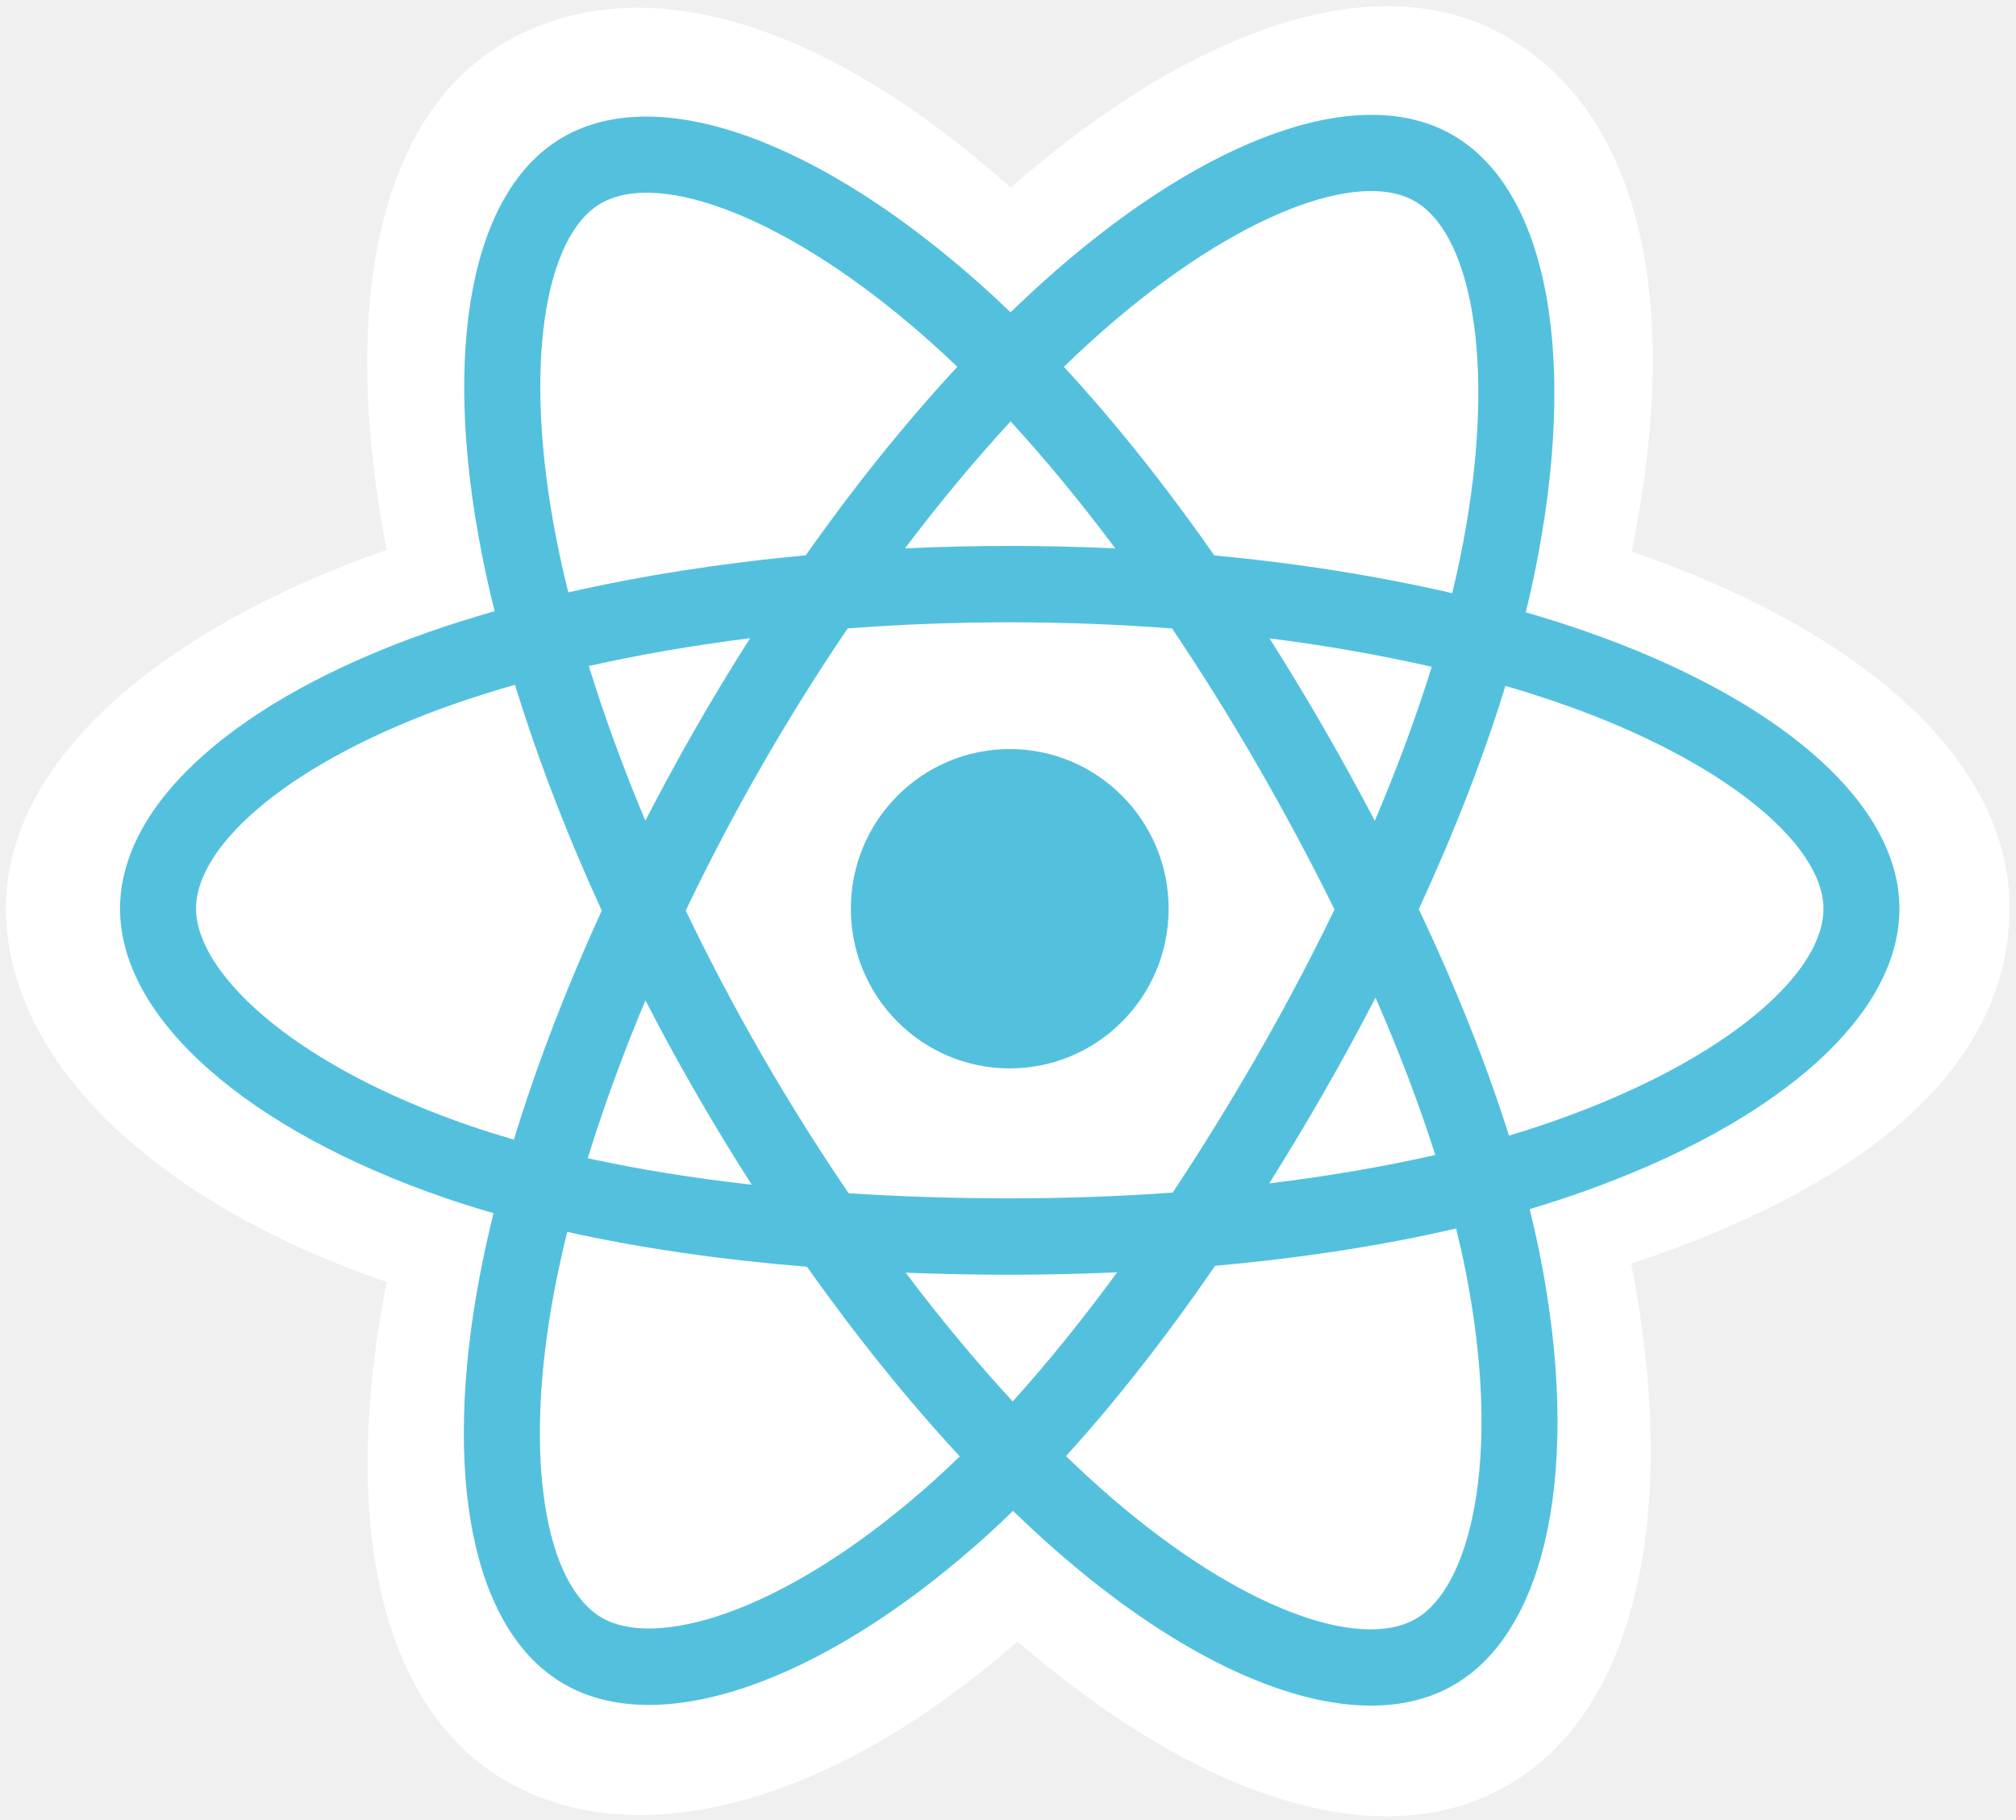
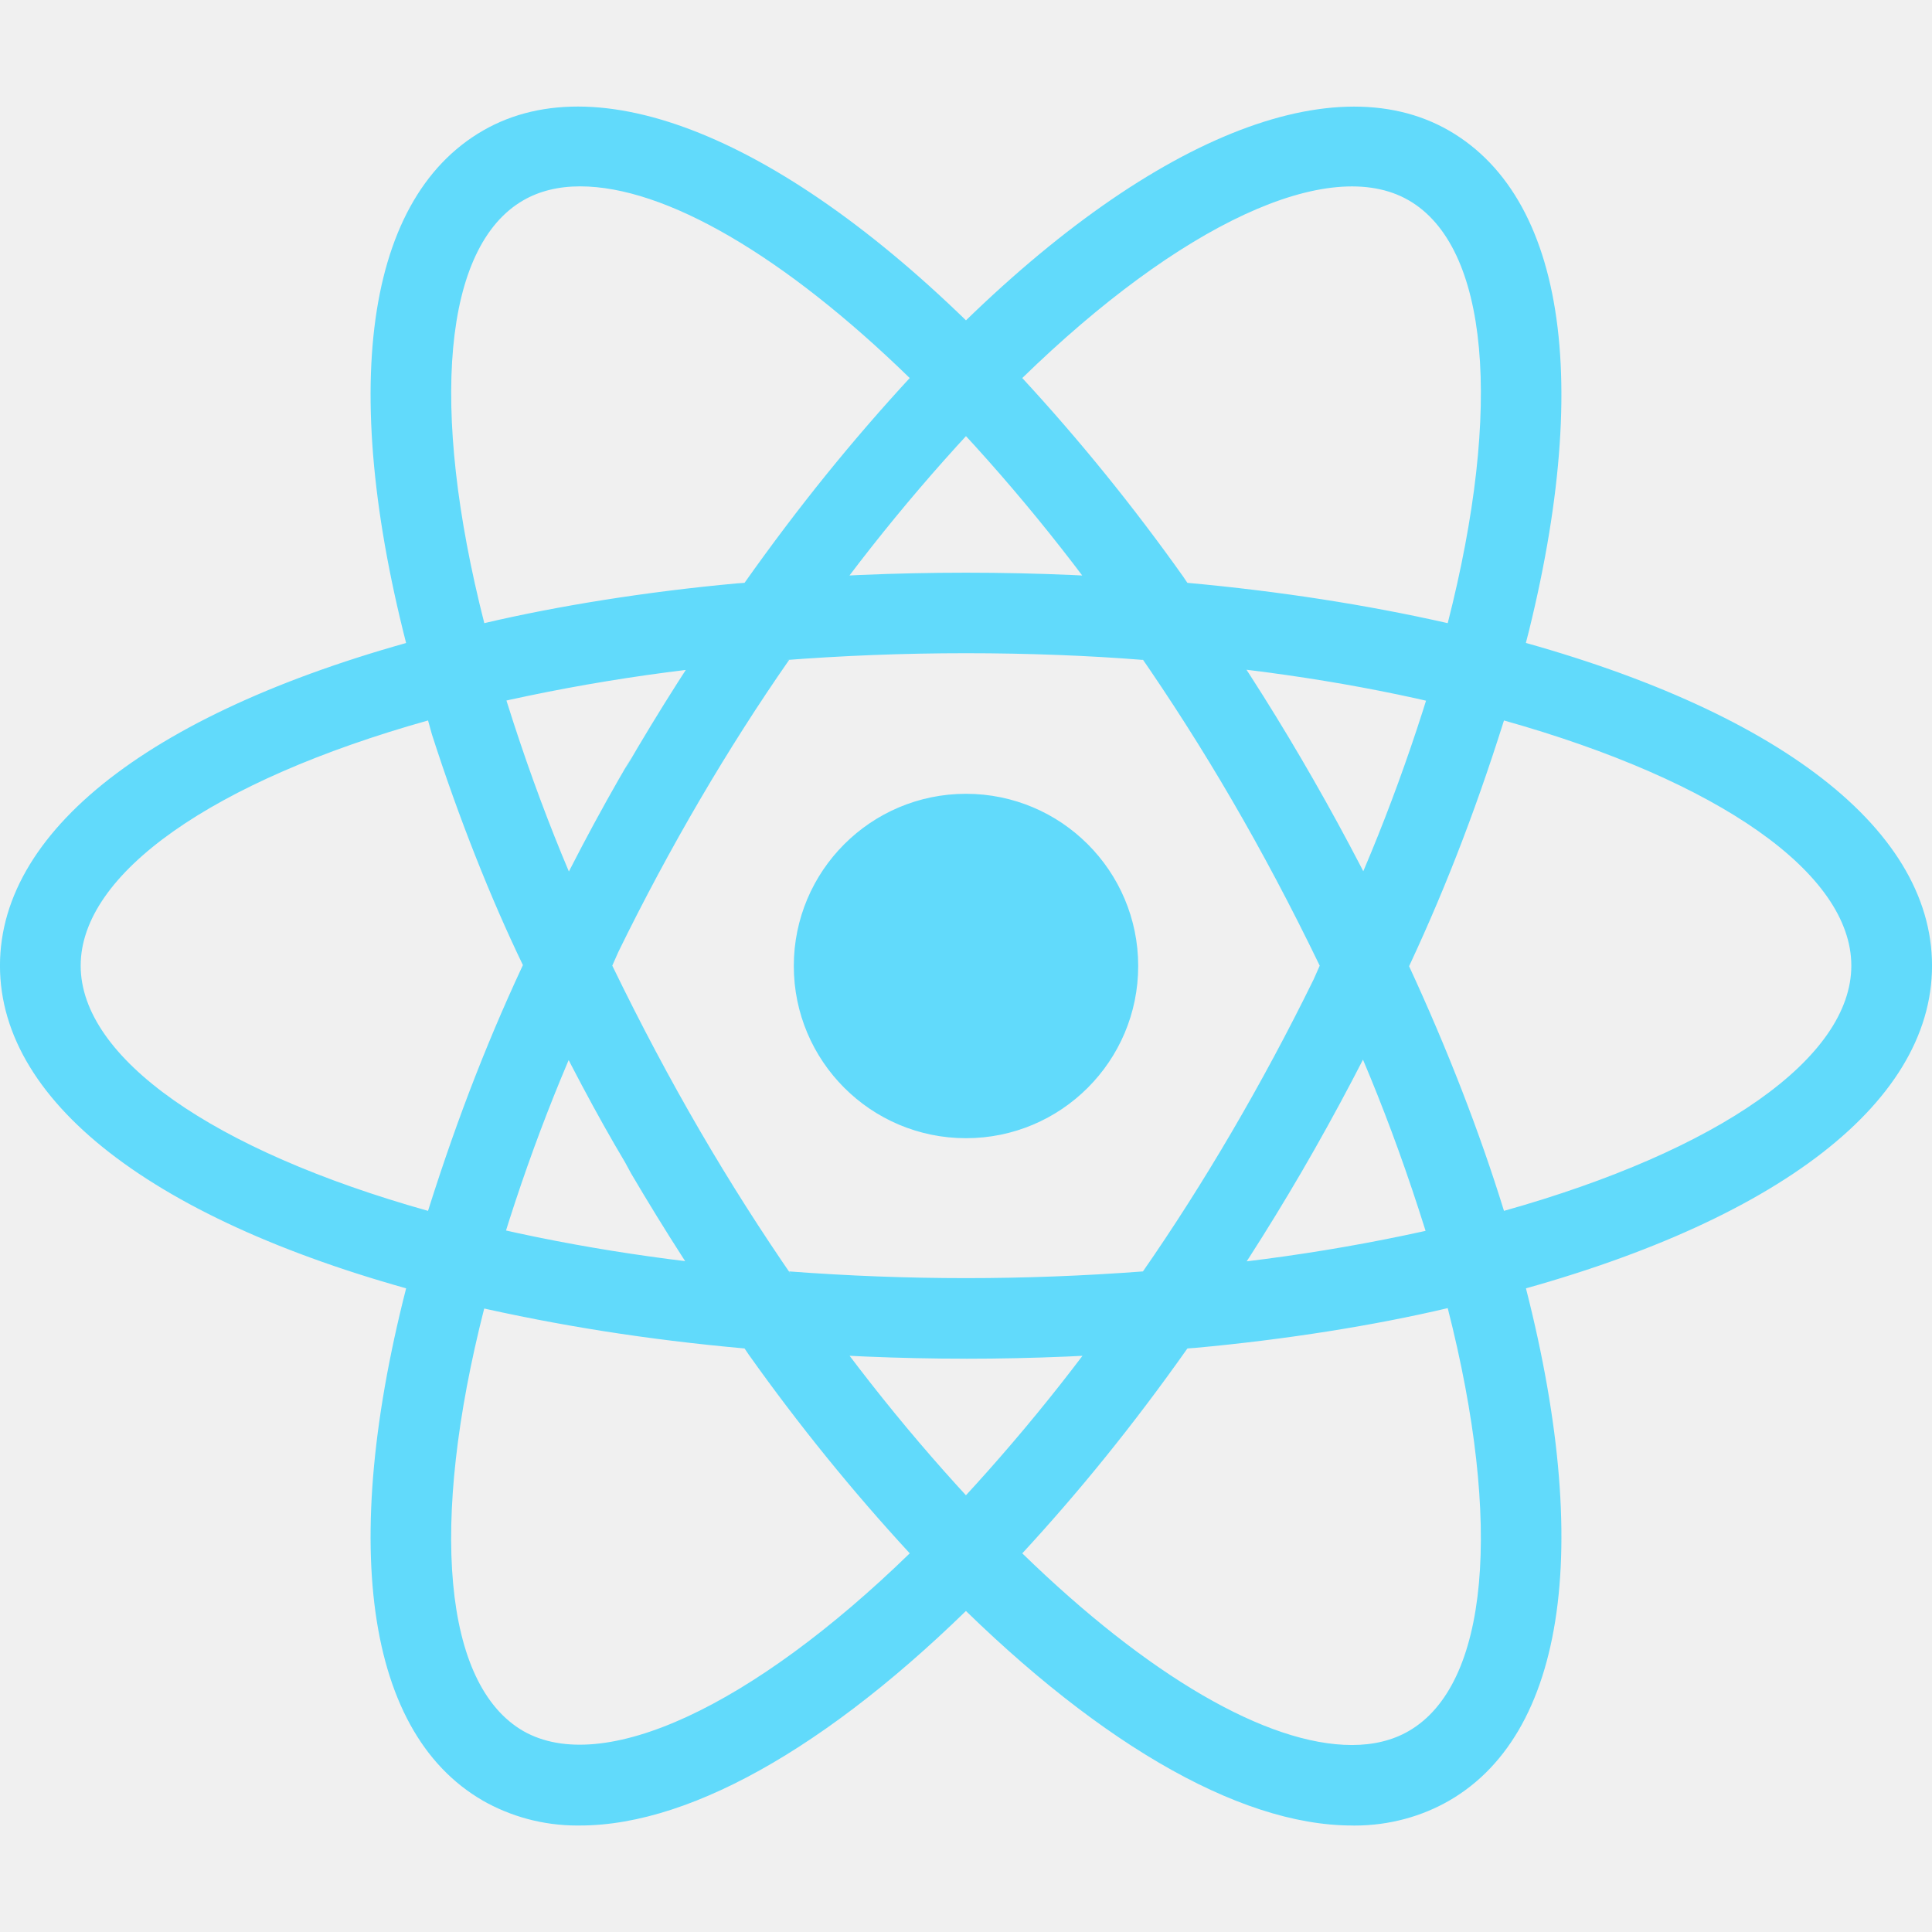
- <svg xmlns="http://www.w3.org/2000/svg" width="72" height="65" viewBox="0 0 72 65" fill="none">
-   <path d="M0.212 32.429C0.212 37.86 5.489 42.929 13.809 45.786C12.147 54.19 13.511 60.964 18.065 63.603C22.747 66.316 29.721 64.438 36.341 58.624C42.794 64.204 49.315 66.4 53.866 63.752C58.543 61.032 59.965 53.799 58.258 45.132C66.923 42.254 71.77 37.931 71.77 32.429C71.77 27.125 66.484 22.536 58.276 19.697C60.114 10.673 58.557 4.063 53.814 1.315C49.241 -1.335 42.644 0.975 36.096 6.7C29.285 0.623 22.752 -1.233 18.014 1.524C13.445 4.181 12.142 11.078 13.809 19.638C5.77 22.454 0.212 27.146 0.212 32.429Z" fill="white" />
-   <path d="M56.538 22.517C55.879 22.288 55.196 22.073 54.492 21.869C54.608 21.395 54.714 20.927 54.808 20.467C56.357 12.913 55.344 6.828 51.887 4.825C48.572 2.904 43.15 4.907 37.674 9.695C37.148 10.156 36.619 10.643 36.092 11.154C35.74 10.816 35.389 10.489 35.039 10.177C29.3 5.057 23.547 2.899 20.093 4.908C16.781 6.835 15.8 12.556 17.194 19.714C17.329 20.405 17.486 21.111 17.664 21.829C16.85 22.062 16.064 22.309 15.312 22.573C8.584 24.93 4.287 28.624 4.287 32.455C4.287 36.413 8.9 40.382 15.908 42.789C16.461 42.979 17.035 43.159 17.626 43.329C17.434 44.106 17.267 44.867 17.127 45.609C15.798 52.643 16.836 58.228 20.139 60.143C23.551 62.12 29.277 60.087 34.853 55.19C35.294 54.803 35.736 54.392 36.179 53.962C36.754 54.518 37.327 55.044 37.897 55.537C43.298 60.207 48.633 62.093 51.933 60.173C55.342 58.19 56.449 52.19 55.011 44.89C54.901 44.333 54.773 43.763 54.63 43.183C55.032 43.064 55.427 42.941 55.812 42.812C63.097 40.387 67.837 36.466 67.837 32.455C67.837 28.61 63.402 24.891 56.538 22.517Z" fill="#53C1DE" />
-   <path d="M54.958 40.223C54.611 40.339 54.254 40.45 53.891 40.559C53.086 38 52.001 35.279 50.672 32.469C51.94 29.725 52.984 27.039 53.765 24.497C54.416 24.686 55.047 24.886 55.654 25.096C61.535 27.13 65.123 30.138 65.123 32.455C65.123 34.924 61.248 38.129 54.958 40.223ZM52.348 45.42C52.984 48.648 53.075 51.566 52.653 53.848C52.275 55.898 51.514 57.265 50.573 57.812C48.57 58.977 44.287 57.463 39.668 53.469C39.139 53.011 38.605 52.522 38.07 52.005C39.861 50.037 41.65 47.749 43.397 45.208C46.469 44.934 49.372 44.487 52.004 43.875C52.133 44.401 52.249 44.916 52.348 45.42ZM25.953 57.611C23.996 58.305 22.438 58.325 21.496 57.779C19.491 56.617 18.658 52.133 19.794 46.117C19.925 45.428 20.08 44.721 20.258 43.997C22.861 44.576 25.743 44.992 28.822 45.243C30.581 47.729 32.422 50.014 34.278 52.015C33.872 52.409 33.468 52.783 33.067 53.136C30.601 55.301 28.13 56.838 25.953 57.611ZM16.786 40.208C13.687 39.144 11.128 37.76 9.374 36.251C7.798 34.895 7.002 33.548 7.002 32.455C7.002 30.13 10.452 27.164 16.206 25.148C16.904 24.904 17.635 24.673 18.393 24.457C19.189 27.056 20.232 29.774 21.491 32.522C20.215 35.311 19.157 38.072 18.354 40.701C17.814 40.545 17.29 40.381 16.786 40.208ZM19.859 19.19C18.664 13.057 19.457 8.43 21.453 7.269C23.58 6.032 28.281 7.796 33.236 12.217C33.553 12.499 33.871 12.795 34.19 13.101C32.343 15.093 30.519 17.361 28.776 19.833C25.787 20.111 22.926 20.558 20.296 21.157C20.13 20.489 19.984 19.832 19.859 19.19ZM47.271 25.992C46.642 24.9 45.997 23.835 45.339 22.798C47.367 23.056 49.309 23.398 51.134 23.816C50.586 25.58 49.903 27.424 49.1 29.315C48.523 28.215 47.913 27.106 47.271 25.992ZM36.093 15.051C37.345 16.414 38.599 17.936 39.832 19.587C38.589 19.528 37.331 19.498 36.062 19.498C34.806 19.498 33.556 19.528 32.321 19.585C33.556 17.95 34.821 16.43 36.093 15.051ZM24.842 26.011C24.214 27.105 23.616 28.208 23.048 29.312C22.258 27.428 21.581 25.576 21.029 23.787C22.842 23.379 24.776 23.046 26.79 22.793C26.123 23.839 25.472 24.913 24.842 26.01V26.011ZM26.848 42.312C24.767 42.079 22.804 41.763 20.991 41.366C21.553 39.545 22.244 37.653 23.051 35.728C23.62 36.833 24.221 37.936 24.853 39.033H24.853C25.497 40.15 26.164 41.245 26.848 42.312ZM36.168 50.052C34.881 48.657 33.597 47.114 32.344 45.454C33.561 45.502 34.801 45.527 36.062 45.527C37.358 45.527 38.638 45.498 39.898 45.441C38.661 47.131 37.411 48.676 36.168 50.052ZM49.126 35.63C49.975 37.576 50.691 39.458 51.26 41.248C49.417 41.67 47.428 42.01 45.331 42.263C45.991 41.213 46.642 40.129 47.282 39.014C47.93 37.886 48.544 36.756 49.126 35.63ZM44.931 37.651C43.937 39.382 42.917 41.034 41.882 42.594C39.996 42.729 38.048 42.799 36.062 42.799C34.085 42.799 32.161 42.737 30.308 42.616C29.231 41.036 28.189 39.379 27.202 37.666H27.202C26.218 35.957 25.312 34.234 24.491 32.521C25.312 30.803 26.215 29.078 27.194 27.373L27.194 27.373C28.175 25.663 29.208 24.014 30.275 22.444C32.165 22.3 34.103 22.226 36.062 22.226H36.062C38.03 22.226 39.97 22.301 41.86 22.446C42.91 24.005 43.936 25.648 44.922 27.358C45.918 29.088 46.834 30.802 47.661 32.482C46.836 34.191 45.923 35.922 44.931 37.651ZM50.531 7.188C52.659 8.421 53.487 13.395 52.15 19.916C52.064 20.332 51.968 20.756 51.864 21.186C49.227 20.574 46.364 20.119 43.367 19.837C41.621 17.338 39.811 15.067 37.995 13.1C38.483 12.628 38.971 12.178 39.456 11.753C44.148 7.65 48.533 6.03 50.531 7.188Z" fill="white" />
-   <path d="M36.062 26.753C39.196 26.753 41.737 29.306 41.737 32.455C41.737 35.605 39.196 38.158 36.062 38.158C32.928 38.158 30.387 35.605 30.387 32.455C30.387 29.306 32.928 26.753 36.062 26.753Z" fill="#53C1DE" />
+ <svg xmlns="http://www.w3.org/2000/svg" version="1.1" width="70" height="70" viewBox="0 0 70 70">
+   <path fill="#61dafb" d="M35 28.761c-3.446 0-6.239 2.793-6.239 6.239s2.793 6.239 6.239 6.239v0c3.446 0 6.239-2.793 6.239-6.239s-2.793-6.239-6.239-6.239v0zM17.523 47.41l-1.377-0.35c-10.261-2.593-16.147-6.994-16.147-12.072s5.886-9.479 16.147-12.072l1.377-0.347 0.388 1.365c1.191 4.070 2.543 7.531 4.154 10.843l-0.179-0.407 0.295 0.621-0.295 0.621c-1.436 2.908-2.788 6.37-3.853 9.955l-0.123 0.481zM15.508 26.104c-7.799 2.19-12.585 5.542-12.585 8.884 0 3.34 4.786 6.691 12.585 8.884 1.119-3.543 2.288-6.485 3.636-9.326l-0.188 0.442c-1.162-2.402-2.331-5.344-3.305-8.373l-0.142-0.511zM52.477 47.41l-0.388-1.368c-1.189-4.066-2.542-7.526-4.156-10.837l0.178 0.404-0.295-0.621 0.295-0.621c1.435-2.907 2.788-6.368 3.855-9.952l0.123-0.483 0.388-1.365 1.38 0.347c10.258 2.593 16.144 6.994 16.144 12.075s-5.886 9.479-16.144 12.072zM51.045 34.988c1.4 3.030 2.558 6.008 3.447 8.884 7.802-2.193 12.585-5.545 12.585-8.884 0-3.343-4.786-6.691-12.585-8.884-1.117 3.541-2.286 6.482-3.635 9.322l0.187-0.438zM15.488 26.090l-0.388-1.362c-2.885-10.167-2.010-17.453 2.4-19.997 4.325-2.497 11.27 0.452 18.547 7.922l0.992 1.018-0.992 1.018c-2.507 2.603-4.828 5.429-6.916 8.429l-0.148 0.225-0.394 0.563-0.685 0.058c-4.101 0.33-7.866 0.96-11.516 1.881l0.476-0.102zM21.018 6.752c-0.782 0-1.473 0.169-2.056 0.505-2.899 1.671-3.413 7.481-1.415 15.321 2.648-0.623 5.864-1.14 9.143-1.44l0.286-0.021c1.956-2.765 3.92-5.185 6.030-7.469l-0.045 0.049c-4.55-4.43-8.858-6.945-11.944-6.945zM48.985 66.141c-0.003 0-0.003 0 0 0-4.156 0-9.494-3.13-15.032-8.817l-0.992-1.018 0.992-1.018c2.506-2.604 4.826-5.43 6.913-8.431l0.148-0.225 0.394-0.563 0.683-0.058c4.102-0.328 7.869-0.957 11.521-1.878l-0.476 0.102 1.377-0.347 0.391 1.365c2.879 10.162 2.007 17.45-2.403 19.991-0.983 0.565-2.161 0.899-3.417 0.899-0.034 0-0.069-0-0.103-0.001l0.005 0zM37.039 56.28c4.55 4.43 8.858 6.945 11.944 6.945h0.003c0.779 0 1.473-0.169 2.053-0.505 2.899-1.671 3.415-7.484 1.415-15.324-2.65 0.625-5.868 1.141-9.148 1.44l-0.284 0.021c-1.953 2.767-3.917 5.188-6.026 7.471l0.044-0.049zM54.513 26.090l-1.377-0.347c-3.178-0.822-6.946-1.453-10.803-1.763l-0.242-0.016-0.683-0.058-0.394-0.563c-2.233-3.225-4.553-6.051-7.082-8.675l0.020 0.021-0.992-1.018 0.992-1.018c7.274-7.467 14.216-10.415 18.547-7.922 4.41 2.543 5.285 9.829 2.403 19.994zM43.021 21.117c3.331 0.303 6.495 0.796 9.433 1.461 2.001-7.84 1.485-13.65-1.415-15.321-2.882-1.665-8.298 0.887-14 6.44 2.064 2.235 4.027 4.655 5.831 7.196l0.151 0.224zM21.018 66.141c-0.030 0-0.065 0.001-0.101 0.001-1.256 0-2.434-0.334-3.451-0.917l0.034 0.018c-4.41-2.54-5.285-9.826-2.4-19.991l0.385-1.365 1.377 0.347c3.369 0.849 7.085 1.447 11.040 1.776l0.685 0.058 0.391 0.563c2.237 3.226 4.558 6.052 7.085 8.679l-0.021-0.022 0.992 1.018-0.992 1.018c-5.536 5.688-10.873 8.817-15.024 8.817zM17.547 47.396c-2.001 7.84-1.485 13.653 1.415 15.324 2.879 1.642 8.292-0.89 14-6.44-2.063-2.236-4.028-4.656-5.833-7.198l-0.152-0.225c-3.563-0.32-6.78-0.836-9.919-1.556l0.49 0.094zM35 49.228c-2.4 0-4.868-0.105-7.338-0.309l-0.685-0.058-0.394-0.563c-1.191-1.679-2.492-3.699-3.712-5.773l-0.226-0.416c-0.99-1.658-2.124-3.788-3.171-5.967l-0.23-0.531-0.292-0.621 0.292-0.621c1.277-2.71 2.41-4.84 3.627-6.915l-0.226 0.417c1.207-2.088 2.535-4.171 3.938-6.189l0.394-0.563 0.685-0.058c2.199-0.198 4.756-0.311 7.34-0.311s5.141 0.113 7.668 0.334l-0.328-0.023 0.683 0.058 0.391 0.563c2.574 3.644 5.019 7.803 7.114 12.162l0.227 0.525 0.295 0.621-0.295 0.621c-2.314 4.881-4.76 9.041-7.523 12.96l0.182-0.272-0.391 0.563-0.683 0.058c-2.47 0.204-4.941 0.309-7.341 0.309zM28.592 46.066c4.317 0.324 8.499 0.324 12.819 0 2.196-3.162 4.327-6.791 6.184-10.579l0.221-0.499c-2.071-4.283-4.204-7.912-6.589-11.354l0.181 0.276c-1.918-0.155-4.153-0.243-6.408-0.243s-4.49 0.088-6.7 0.261l0.292-0.018c-2.206 3.166-4.339 6.795-6.191 10.586l-0.217 0.491c2.080 4.288 4.213 7.916 6.593 11.361l-0.185-0.283z" />
</svg>
